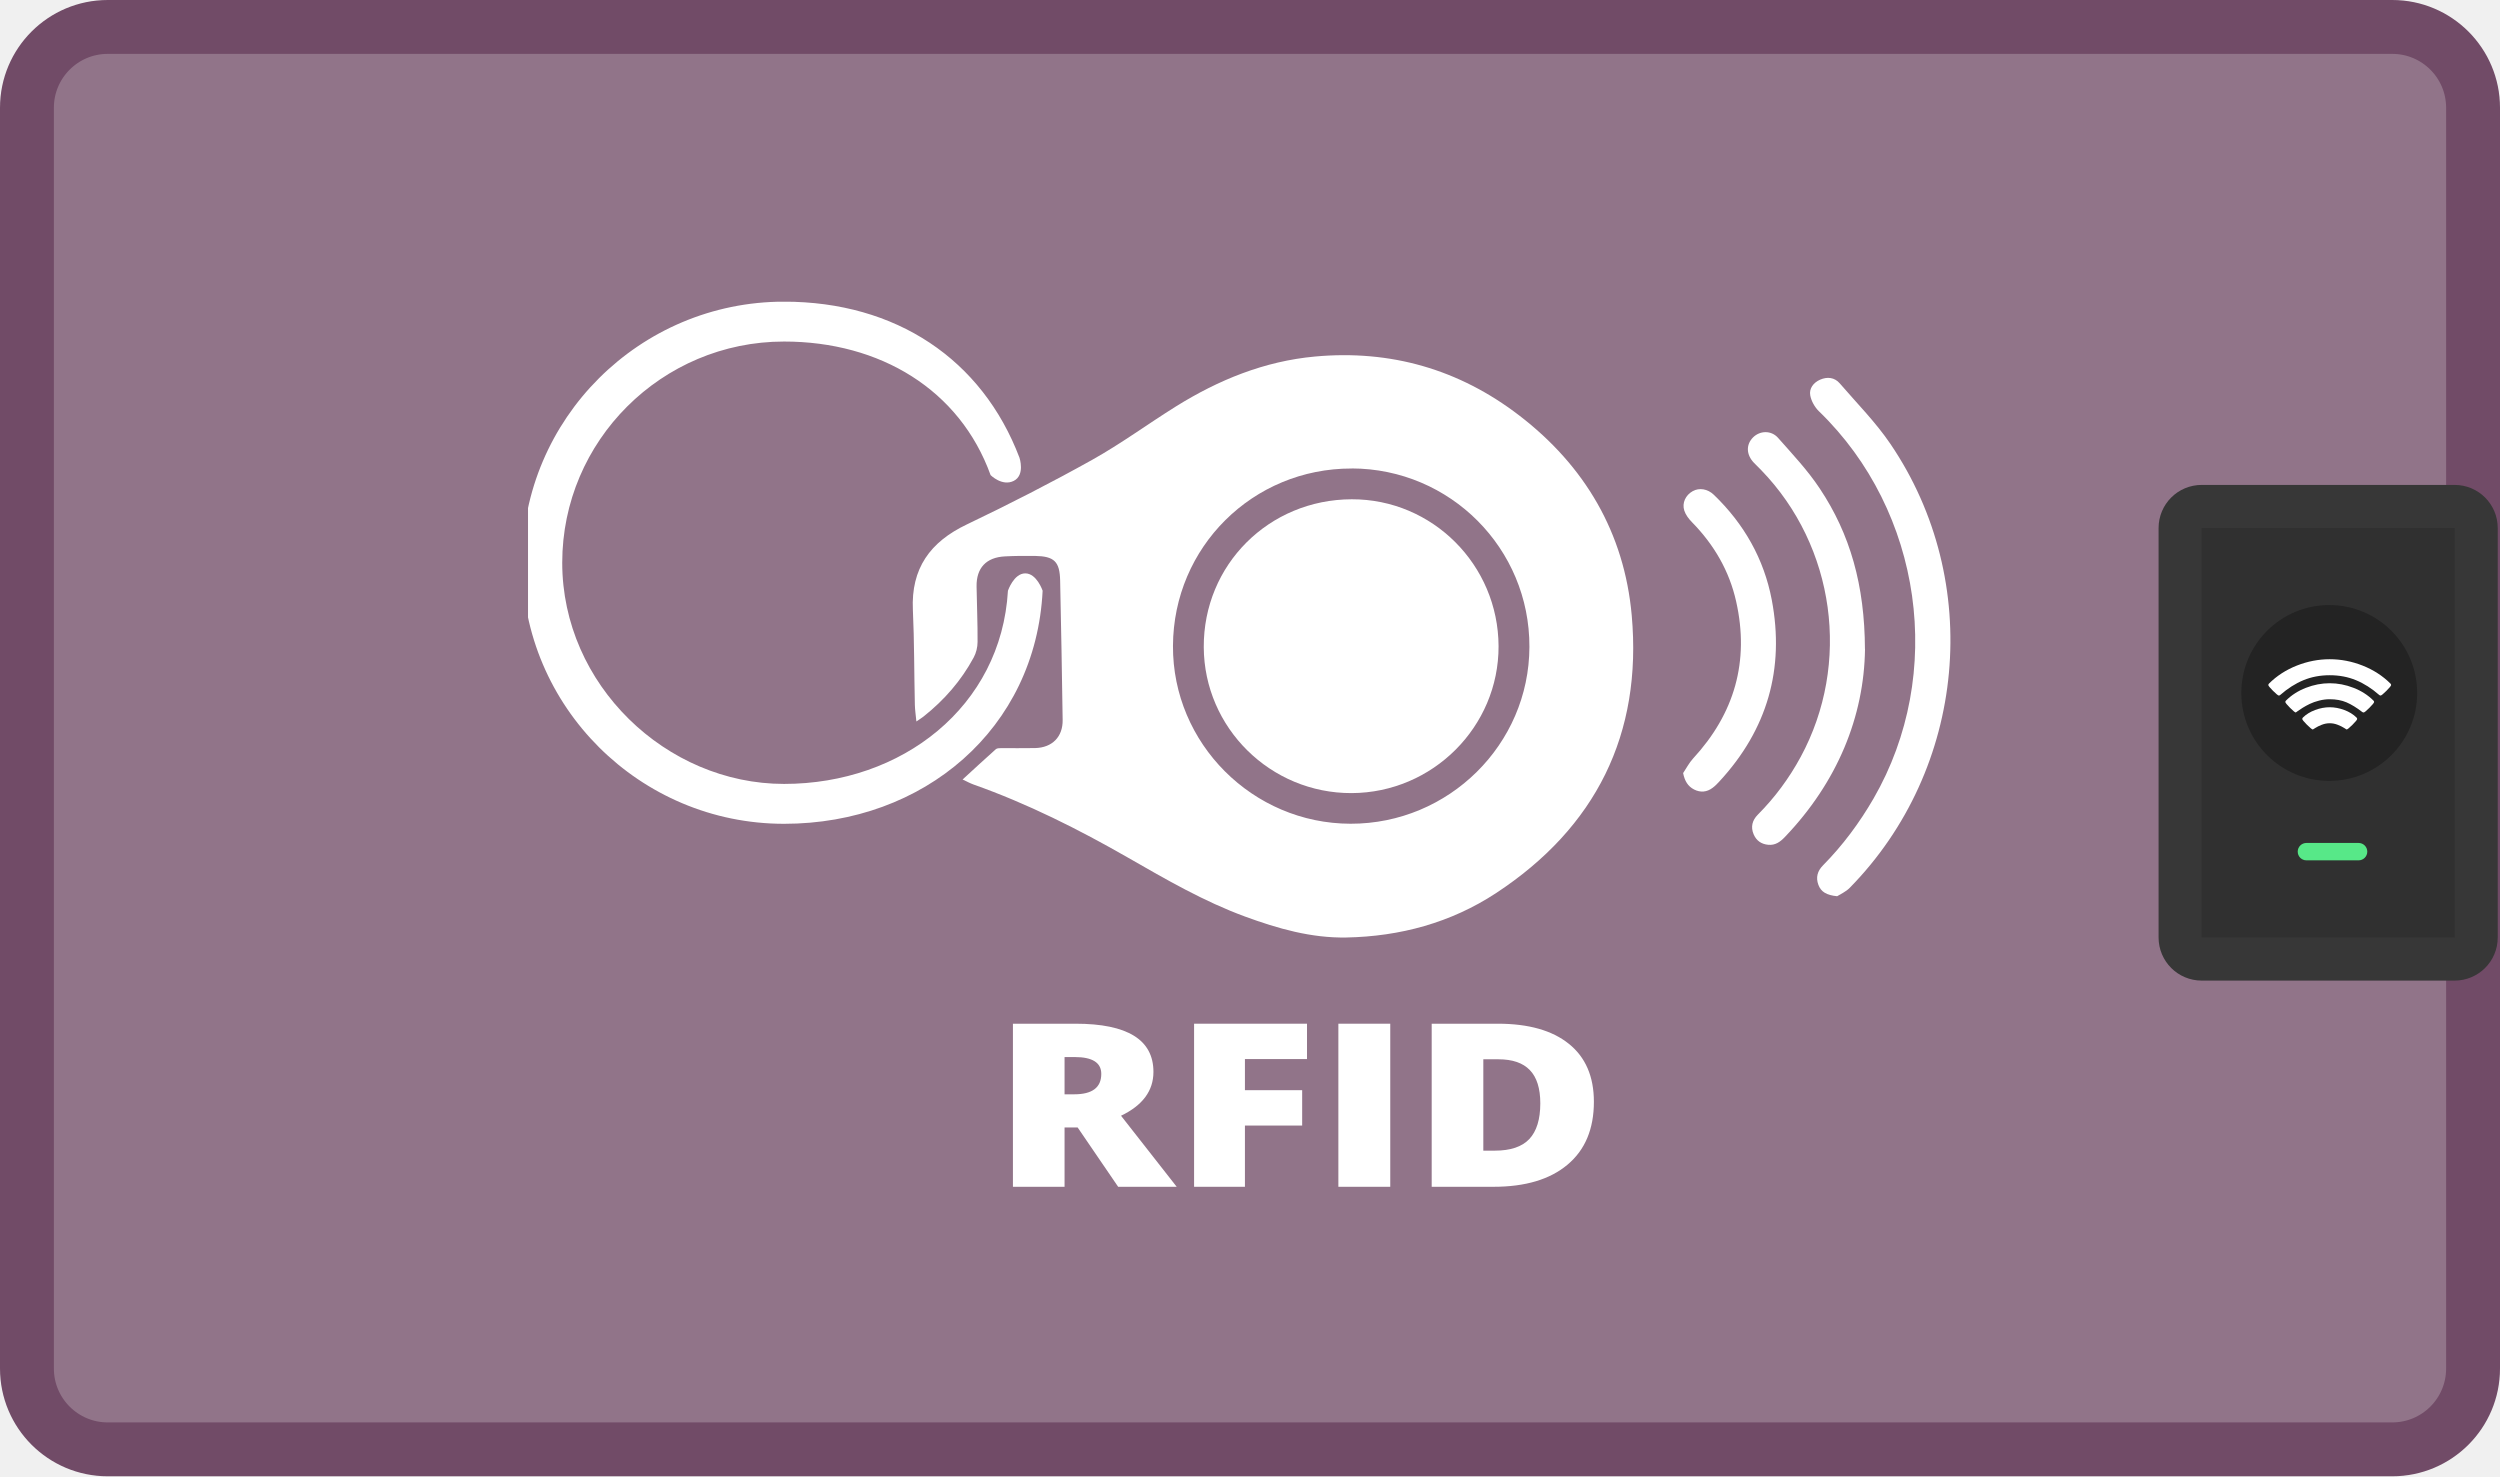
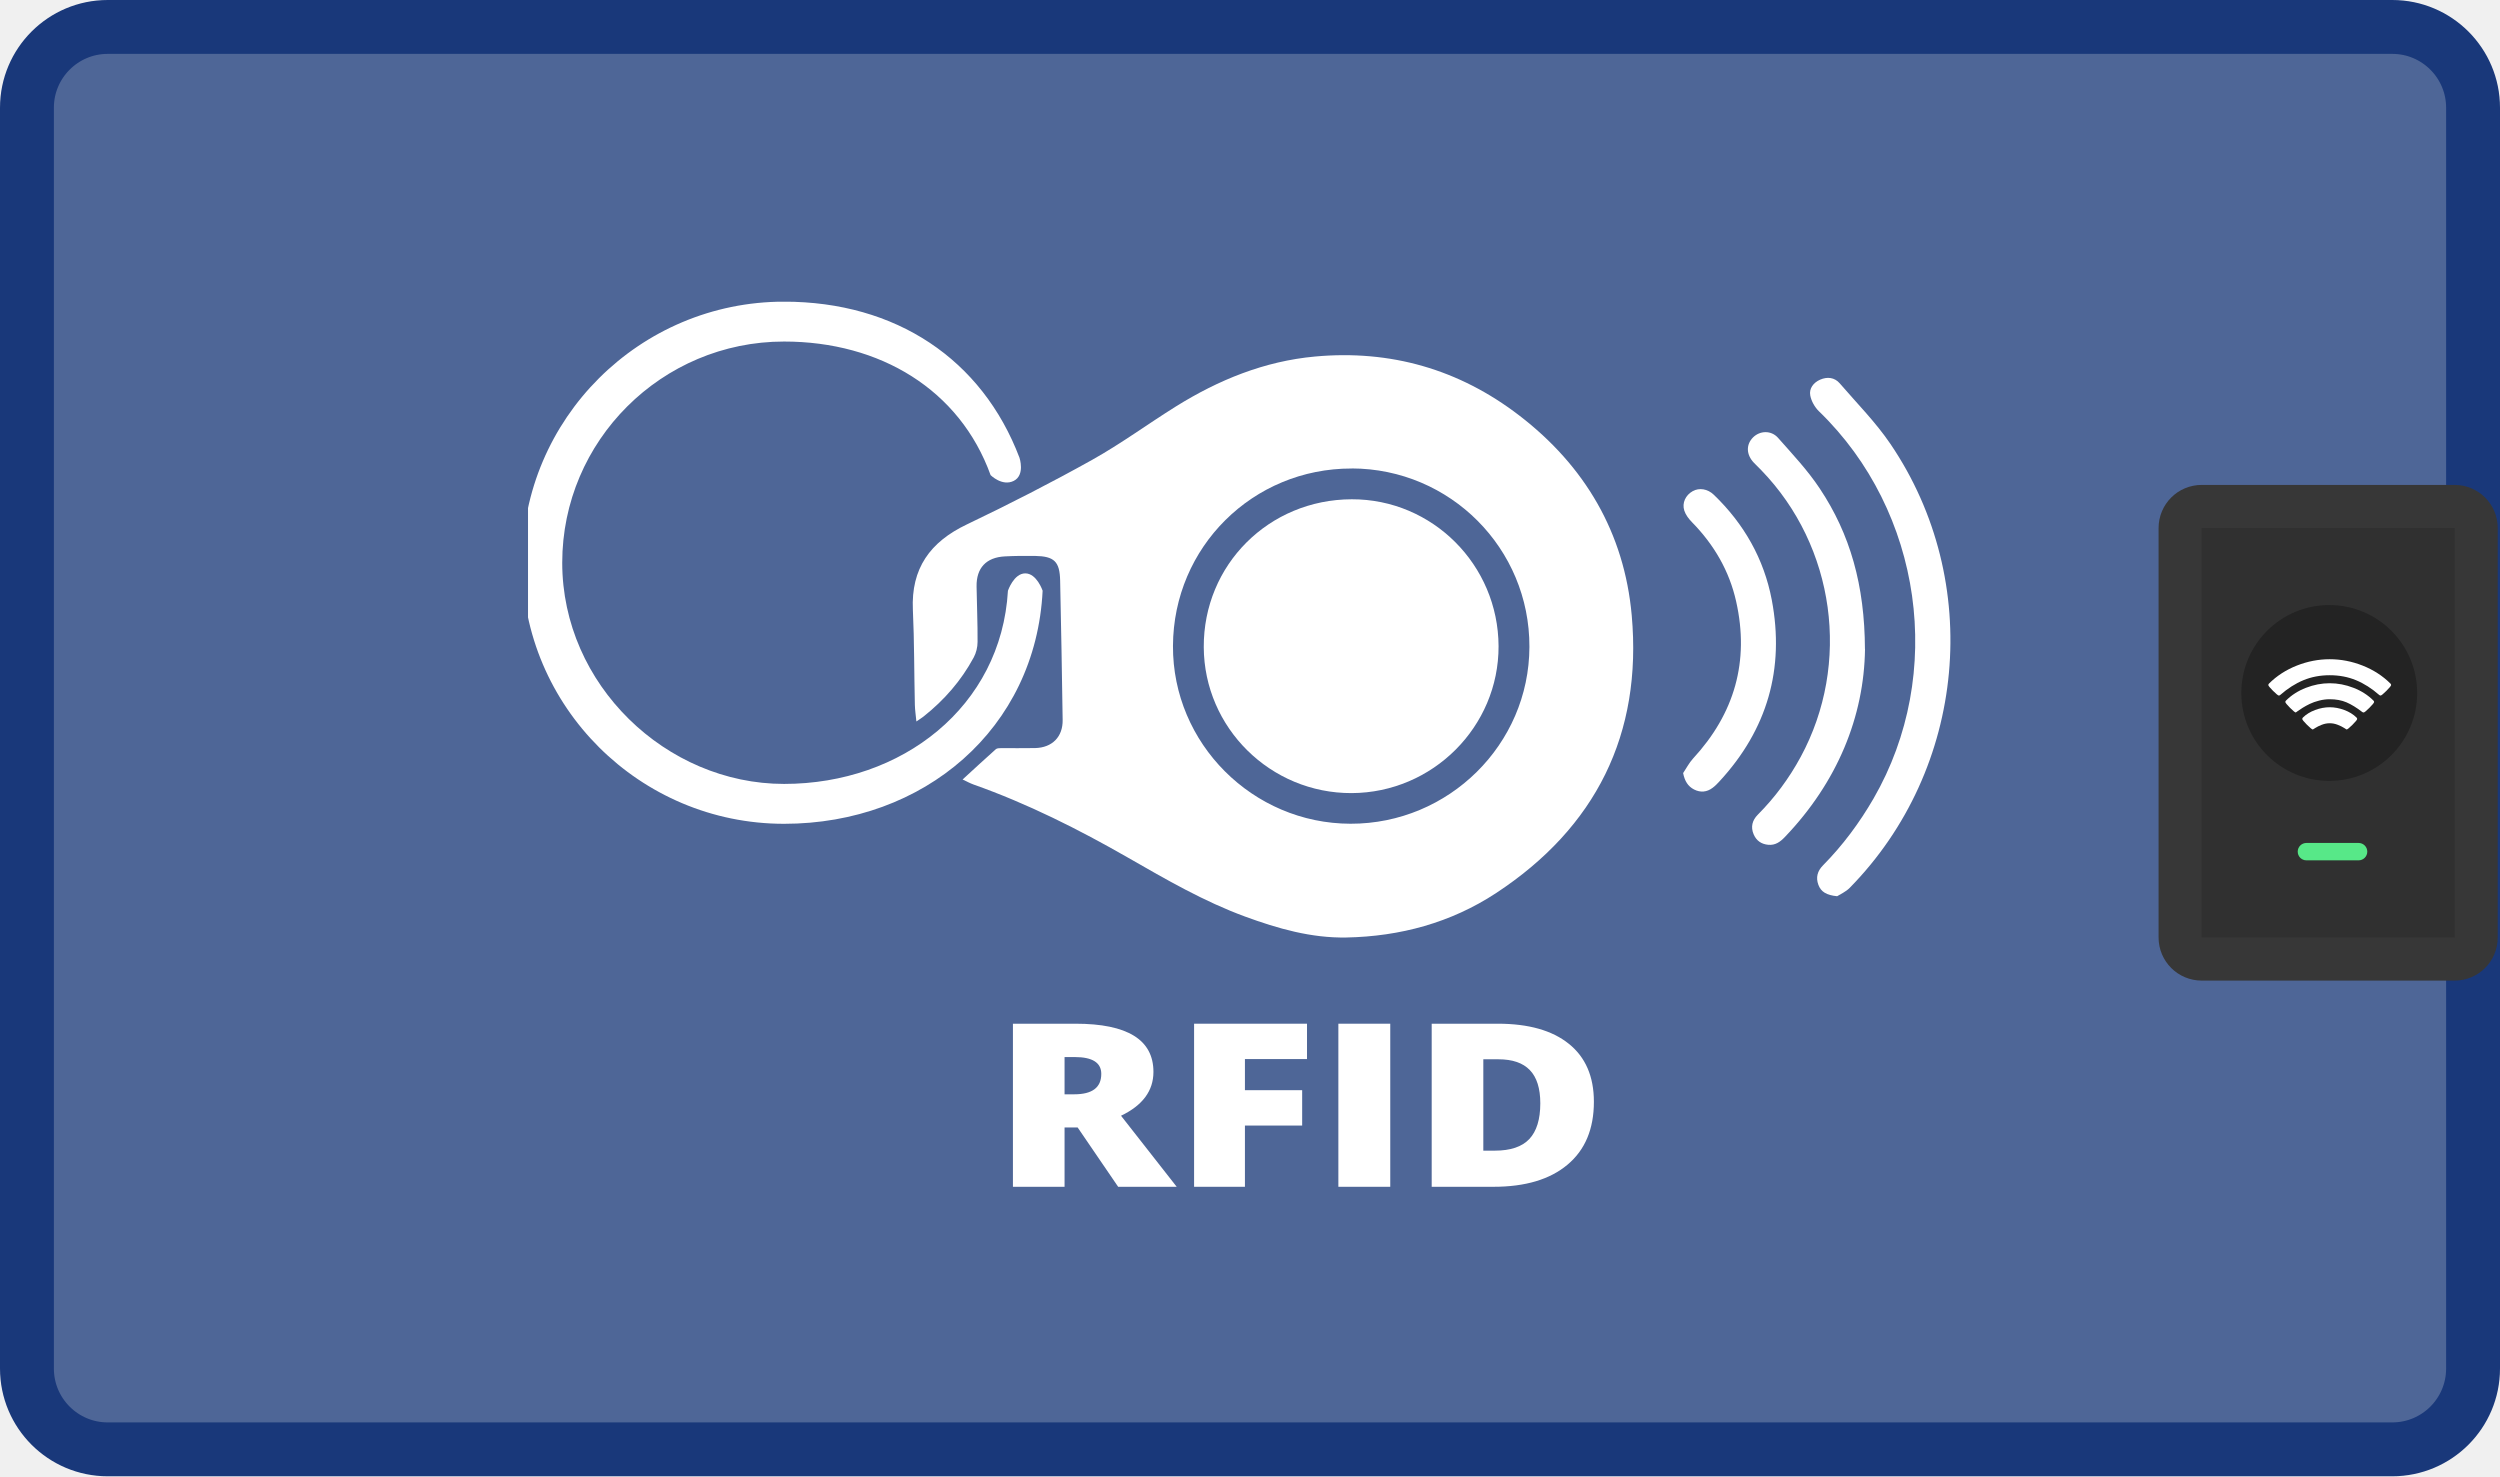
<svg xmlns="http://www.w3.org/2000/svg" width="232" height="137" viewBox="0 0 232 137" fill="none">
-   <path d="M10 2.5H222C226.142 2.5 229.5 5.858 229.5 10V127C229.5 131.142 226.142 134.5 222 134.5H10C5.858 134.5 2.5 131.142 2.5 127V10C2.5 5.858 5.858 2.5 10 2.5Z" fill="#714B67" fill-opacity="0.75" stroke="#714B67" stroke-width="5" />
+   <path d="M10 2.5H222C226.142 2.5 229.5 5.858 229.5 10V127C229.5 131.142 226.142 134.5 222 134.5H10C5.858 134.5 2.5 131.142 2.5 127V10C2.5 5.858 5.858 2.5 10 2.5Z" fill="#19387A" fill-opacity="0.75" stroke="#19387A" stroke-width="5" />
  <path d="M98.791 104.627V110.134H94V95H99.81C104.629 95 107.039 96.491 107.039 99.472C107.039 101.225 106.036 102.581 104.031 103.54L109.198 110.134H103.764L100.004 104.627H98.791ZM98.791 101.552H99.689C101.362 101.552 102.199 100.921 102.199 99.658C102.199 98.616 101.378 98.095 99.737 98.095H98.791V101.552Z" fill="white" />
  <path d="M115.529 110.134H110.811V95H121.29V98.281H115.529V101.169H120.841V104.451H115.529V110.134Z" fill="white" />
  <path d="M124.201 110.134V95H129.016V110.134H124.201Z" fill="white" />
  <path d="M147.913 102.246C147.913 104.772 147.096 106.718 145.463 108.084C143.838 109.45 141.549 110.134 138.598 110.134H132.861V95H138.998C141.844 95 144.04 95.621 145.585 96.863C147.137 98.105 147.913 99.9 147.913 102.246ZM142.94 102.391C142.94 101.004 142.617 99.975 141.97 99.306C141.331 98.637 140.357 98.302 139.047 98.302H137.652V106.78H138.719C140.175 106.78 141.242 106.421 141.921 105.703C142.6 104.979 142.94 103.874 142.94 102.391Z" fill="white" />
  <g clip-path="url(#clip0_11_36)">
    <path d="M85.04 66.951C84.985 66.363 84.911 65.891 84.899 65.413C84.831 62.472 84.85 59.531 84.715 56.596C84.536 52.754 86.312 50.291 89.723 48.667C93.662 46.786 97.551 44.795 101.361 42.669C104.034 41.174 106.517 39.348 109.116 37.724C113.08 35.255 117.338 33.515 122.033 33.086C129.044 32.442 135.404 34.274 140.972 38.545C147.08 43.226 150.736 49.452 151.424 57.099C152.414 68.128 148.1 76.792 138.821 82.889C134.642 85.627 129.941 86.902 124.946 87C121.677 87.061 118.586 86.173 115.544 85.058C111.722 83.654 108.219 81.62 104.704 79.604C100.095 76.963 95.364 74.58 90.343 72.803C90.005 72.68 89.68 72.503 89.329 72.337C90.386 71.369 91.388 70.438 92.408 69.531C92.513 69.433 92.721 69.427 92.887 69.427C93.944 69.421 95.001 69.445 96.058 69.421C97.644 69.384 98.639 68.379 98.614 66.811C98.553 62.497 98.473 58.183 98.381 53.876C98.344 52.105 97.828 51.621 96.052 51.59C95.118 51.578 94.184 51.584 93.25 51.633C91.517 51.725 90.601 52.705 90.626 54.427C90.651 56.143 90.731 57.858 90.718 59.574C90.718 60.058 90.589 60.597 90.356 61.02C89.2 63.165 87.627 64.966 85.722 66.48C85.538 66.627 85.335 66.749 85.034 66.957L85.04 66.951ZM125.437 43.478C116.263 43.459 108.895 50.763 108.852 59.936C108.809 68.986 116.244 76.43 125.333 76.443C134.446 76.455 141.906 69.084 141.93 60.034C141.961 50.898 134.581 43.49 125.431 43.471L125.437 43.478Z" fill="white" />
    <path d="M170.486 83.17C169.484 83.072 168.987 82.754 168.747 82.117C168.489 81.424 168.661 80.824 169.177 80.303C171.014 78.44 172.557 76.363 173.866 74.102C180.539 62.546 178.407 47.46 168.802 38.171C168.409 37.791 168.089 37.222 167.991 36.695C167.874 36.057 168.28 35.512 168.901 35.236C169.57 34.942 170.246 35.016 170.726 35.573C172.323 37.424 174.068 39.188 175.433 41.198C184.109 53.98 182.487 71.351 171.666 82.38C171.285 82.772 170.738 83.005 170.486 83.17Z" fill="white" />
    <path d="M173.073 60.236C172.987 66.486 170.523 72.57 165.631 77.68C165.207 78.121 164.753 78.459 164.095 78.397C163.444 78.336 162.989 78.011 162.737 77.423C162.448 76.737 162.608 76.124 163.124 75.603C164.71 74.01 166.031 72.221 167.1 70.248C171.795 61.584 170.302 50.714 163.438 43.625C163.216 43.398 162.983 43.177 162.762 42.944C162.043 42.191 162.018 41.253 162.688 40.586C163.321 39.961 164.359 39.911 164.999 40.628C166.344 42.148 167.751 43.643 168.87 45.328C171.703 49.58 173.042 54.317 173.067 60.236L173.073 60.236Z" fill="white" />
    <path d="M156.193 71.743C156.494 71.296 156.746 70.799 157.108 70.401C160.967 66.222 162.362 61.369 161.115 55.818C160.482 52.981 159.062 50.549 157.022 48.465C156.721 48.159 156.432 47.785 156.303 47.387C156.07 46.664 156.432 45.941 157.084 45.579C157.686 45.242 158.466 45.359 159.044 45.916C161.846 48.612 163.696 51.866 164.421 55.671C165.631 62.062 164.009 67.693 159.579 72.497C159.382 72.711 159.173 72.932 158.94 73.103C158.405 73.514 157.803 73.569 157.207 73.263C156.641 72.969 156.34 72.484 156.193 71.737L156.193 71.743Z" fill="white" />
    <path d="M139.067 59.96C139.091 67.435 132.959 73.569 125.431 73.6C117.903 73.624 111.746 67.546 111.709 60.058C111.672 52.417 117.75 46.351 125.443 46.333C132.934 46.315 139.036 52.423 139.067 59.966L139.067 59.96Z" fill="white" />
    <path d="M72.761 76.449C85.751 76.449 96.123 67.618 96.756 54.818C96.756 54.818 96.213 53.209 95.146 53.209C94.08 53.209 93.537 54.818 93.537 54.818C92.91 65.578 83.705 72.748 72.761 72.748C61.816 72.748 52.175 63.538 52.175 52.221C52.175 40.904 61.411 31.695 72.761 31.695C81.677 31.695 89.069 36.168 91.927 44.091C91.927 44.091 93 45.164 94.073 44.627C95.146 44.091 94.61 42.482 94.61 42.482C91.138 33.334 83.139 27.994 72.761 27.994C59.365 27.994 48.463 38.864 48.463 52.221C48.463 65.579 59.365 76.449 72.761 76.449Z" fill="white" />
  </g>
  <rect x="202.316" y="47" width="27.474" height="42" rx="2" fill="#303030" stroke="#373737" stroke-width="4" />
  <circle cx="216.154" cy="64.308" r="8.159" fill="#232323" />
  <path d="M217.764 67.697C217.757 67.697 217.679 67.649 217.532 67.552C217.385 67.455 217.189 67.359 216.943 67.262C216.698 67.165 216.449 67.117 216.198 67.117C215.947 67.117 215.698 67.165 215.453 67.262C215.207 67.359 215.012 67.455 214.867 67.552C214.722 67.649 214.643 67.697 214.632 67.697C214.562 67.697 214.381 67.552 214.089 67.262C213.797 66.972 213.651 66.792 213.651 66.722C213.651 66.672 213.671 66.628 213.709 66.589C214.011 66.291 214.39 66.057 214.846 65.887C215.303 65.717 215.753 65.632 216.198 65.632C216.643 65.632 217.093 65.717 217.55 65.887C218.006 66.057 218.385 66.291 218.687 66.589C218.725 66.628 218.745 66.672 218.745 66.722C218.745 66.792 218.599 66.972 218.307 67.262C218.015 67.552 217.834 67.697 217.764 67.697ZM219.348 66.119C219.306 66.119 219.261 66.104 219.215 66.073C218.689 65.666 218.201 65.368 217.753 65.176C217.304 64.985 216.786 64.889 216.198 64.889C215.869 64.889 215.54 64.932 215.209 65.017C214.878 65.102 214.59 65.204 214.344 65.324C214.099 65.444 213.879 65.564 213.686 65.684C213.493 65.804 213.34 65.906 213.228 65.991C213.116 66.076 213.056 66.119 213.048 66.119C212.982 66.119 212.804 65.974 212.514 65.684C212.224 65.394 212.079 65.214 212.079 65.144C212.079 65.098 212.098 65.055 212.137 65.017C212.648 64.506 213.266 64.11 213.993 63.828C214.721 63.545 215.455 63.404 216.198 63.404C216.941 63.404 217.675 63.545 218.402 63.828C219.13 64.11 219.748 64.506 220.259 65.017C220.298 65.055 220.317 65.098 220.317 65.144C220.317 65.214 220.172 65.394 219.882 65.684C219.592 65.974 219.414 66.119 219.348 66.119ZM220.92 64.547C220.878 64.547 220.835 64.529 220.793 64.495C220.1 63.888 219.382 63.43 218.637 63.123C217.893 62.815 217.08 62.661 216.198 62.661C215.316 62.661 214.503 62.815 213.759 63.123C213.014 63.43 212.296 63.888 211.603 64.495C211.561 64.529 211.518 64.547 211.476 64.547C211.41 64.547 211.231 64.402 210.939 64.112C210.647 63.822 210.501 63.642 210.501 63.572C210.501 63.522 210.52 63.477 210.559 63.439C211.282 62.719 212.143 62.163 213.141 61.768C214.139 61.374 215.158 61.176 216.198 61.176C217.238 61.176 218.257 61.374 219.255 61.768C220.253 62.163 221.114 62.719 221.837 63.439C221.876 63.477 221.895 63.522 221.895 63.572C221.895 63.642 221.749 63.822 221.457 64.112C221.165 64.402 220.986 64.547 220.92 64.547Z" fill="white" />
  <rect x="213.228" y="78.226" width="6.456" height="1.614" rx="0.807" fill="#57E888" />
  <defs>
    <clipPath id="clip0_11_36">
      <rect width="132" height="59" fill="white" transform="translate(181 87) rotate(-180)" />
    </clipPath>
  </defs>
</svg>
